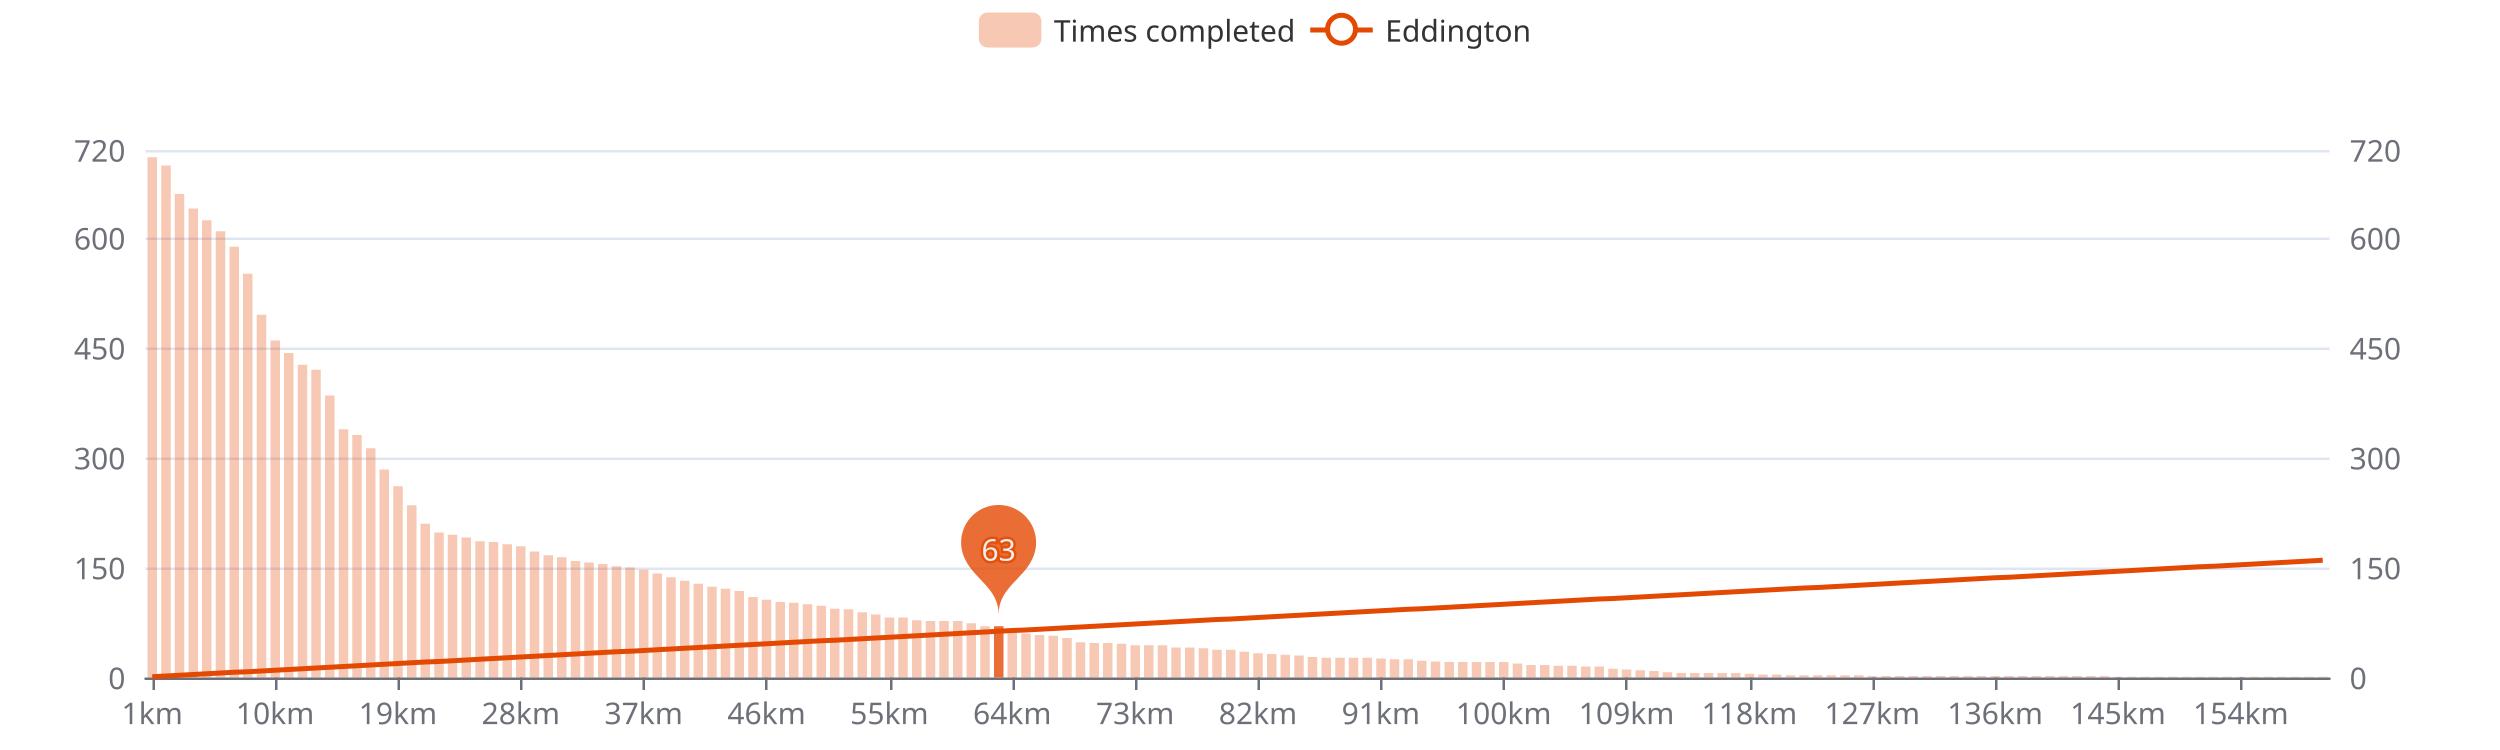
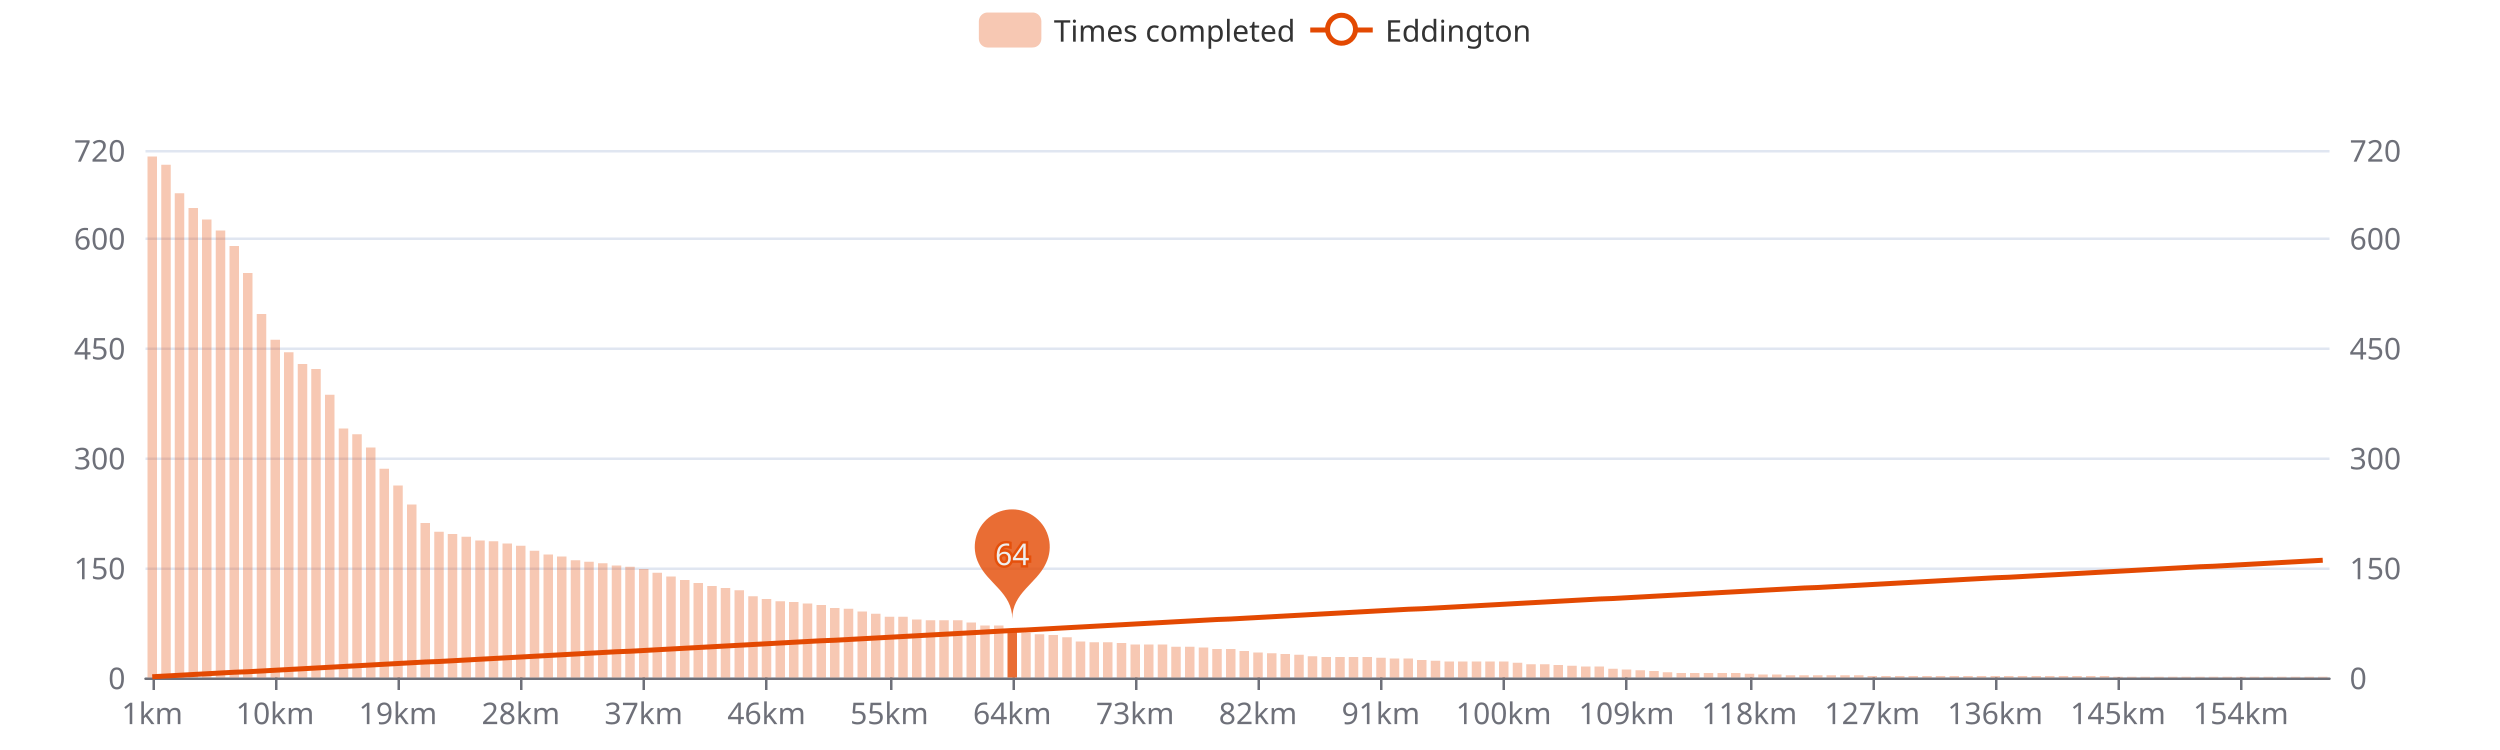
<svg xmlns="http://www.w3.org/2000/svg" width="1000" height="300" version="1.1" baseProfile="full" viewBox="0 0 1000 300">
  <rect width="1000" height="300" x="0" y="0" id="0" fill="#ffffff" />
  <path d="M58.2 271.5L931.8 271.5" fill="none" stroke="#E0E6F1" />
  <path d="M58.2 227.5L931.8 227.5" fill="none" stroke="#E0E6F1" />
  <path d="M58.2 183.5L931.8 183.5" fill="none" stroke="#E0E6F1" />
  <path d="M58.2 139.5L931.8 139.5" fill="none" stroke="#E0E6F1" />
  <path d="M58.2 95.5L931.8 95.5" fill="none" stroke="#E0E6F1" />
  <path d="M58.2 60.5L931.8 60.5" fill="none" stroke="#E0E6F1" />
  <path d="M58.2 271.5L931.8 271.5" fill="none" stroke="#6E7079" stroke-linecap="round" />
  <path d="M61.5 271L61.5 276" fill="none" stroke="#6E7079" />
  <path d="M110.5 271L110.5 276" fill="none" stroke="#6E7079" />
  <path d="M159.5 271L159.5 276" fill="none" stroke="#6E7079" />
  <path d="M208.5 271L208.5 276" fill="none" stroke="#6E7079" />
  <path d="M257.5 271L257.5 276" fill="none" stroke="#6E7079" />
  <path d="M306.5 271L306.5 276" fill="none" stroke="#6E7079" />
  <path d="M356.5 271L356.5 276" fill="none" stroke="#6E7079" />
  <path d="M405.5 271L405.5 276" fill="none" stroke="#6E7079" />
  <path d="M454.5 271L454.5 276" fill="none" stroke="#6E7079" />
  <path d="M503.5 271L503.5 276" fill="none" stroke="#6E7079" />
  <path d="M552.5 271L552.5 276" fill="none" stroke="#6E7079" />
  <path d="M601.5 271L601.5 276" fill="none" stroke="#6E7079" />
  <path d="M650.5 271L650.5 276" fill="none" stroke="#6E7079" />
  <path d="M700.5 271L700.5 276" fill="none" stroke="#6E7079" />
  <path d="M749.5 271L749.5 276" fill="none" stroke="#6E7079" />
  <path d="M798.5 271L798.5 276" fill="none" stroke="#6E7079" />
  <path d="M847.5 271L847.5 276" fill="none" stroke="#6E7079" />
  <path d="M896.5 271L896.5 276" fill="none" stroke="#6E7079" />
  <text dominant-baseline="central" text-anchor="end" style="font-size:12px;font-family:sans-serif;" transform="translate(50.16 271)" fill="#6E7079">0</text>
  <text dominant-baseline="central" text-anchor="end" style="font-size:12px;font-family:sans-serif;" transform="translate(50.16 227.0417)" fill="#6E7079">150</text>
  <text dominant-baseline="central" text-anchor="end" style="font-size:12px;font-family:sans-serif;" transform="translate(50.16 183.0833)" fill="#6E7079">300</text>
  <text dominant-baseline="central" text-anchor="end" style="font-size:12px;font-family:sans-serif;" transform="translate(50.16 139.125)" fill="#6E7079">450</text>
  <text dominant-baseline="central" text-anchor="end" style="font-size:12px;font-family:sans-serif;" transform="translate(50.16 95.1667)" fill="#6E7079">600</text>
  <text dominant-baseline="central" text-anchor="end" style="font-size:12px;font-family:sans-serif;" transform="translate(50.16 60)" fill="#6E7079">720</text>
  <text dominant-baseline="central" text-anchor="start" style="font-size:12px;font-family:sans-serif;" transform="translate(939.84 271)" fill="#6E7079">0</text>
  <text dominant-baseline="central" text-anchor="start" style="font-size:12px;font-family:sans-serif;" transform="translate(939.84 227.0417)" fill="#6E7079">150</text>
  <text dominant-baseline="central" text-anchor="start" style="font-size:12px;font-family:sans-serif;" transform="translate(939.84 183.0833)" fill="#6E7079">300</text>
  <text dominant-baseline="central" text-anchor="start" style="font-size:12px;font-family:sans-serif;" transform="translate(939.84 139.125)" fill="#6E7079">450</text>
  <text dominant-baseline="central" text-anchor="start" style="font-size:12px;font-family:sans-serif;" transform="translate(939.84 95.1667)" fill="#6E7079">600</text>
  <text dominant-baseline="central" text-anchor="start" style="font-size:12px;font-family:sans-serif;" transform="translate(939.84 60)" fill="#6E7079">720</text>
  <text dominant-baseline="central" text-anchor="middle" style="font-size:12px;font-family:sans-serif;" y="6" transform="translate(60.8903 279)" fill="#6E7079">1km</text>
  <text dominant-baseline="central" text-anchor="middle" style="font-size:12px;font-family:sans-serif;" y="6" transform="translate(110.0348 279)" fill="#6E7079">10km</text>
  <text dominant-baseline="central" text-anchor="middle" style="font-size:12px;font-family:sans-serif;" y="6" transform="translate(159.1793 279)" fill="#6E7079">19km</text>
  <text dominant-baseline="central" text-anchor="middle" style="font-size:12px;font-family:sans-serif;" y="6" transform="translate(208.3238 279)" fill="#6E7079">28km</text>
  <text dominant-baseline="central" text-anchor="middle" style="font-size:12px;font-family:sans-serif;" y="6" transform="translate(257.4683 279)" fill="#6E7079">37km</text>
  <text dominant-baseline="central" text-anchor="middle" style="font-size:12px;font-family:sans-serif;" y="6" transform="translate(306.6128 279)" fill="#6E7079">46km</text>
  <text dominant-baseline="central" text-anchor="middle" style="font-size:12px;font-family:sans-serif;" y="6" transform="translate(355.7573 279)" fill="#6E7079">55km</text>
  <text dominant-baseline="central" text-anchor="middle" style="font-size:12px;font-family:sans-serif;" y="6" transform="translate(404.9018 279)" fill="#6E7079">64km</text>
  <text dominant-baseline="central" text-anchor="middle" style="font-size:12px;font-family:sans-serif;" y="6" transform="translate(454.0463 279)" fill="#6E7079">73km</text>
  <text dominant-baseline="central" text-anchor="middle" style="font-size:12px;font-family:sans-serif;" y="6" transform="translate(503.1908 279)" fill="#6E7079">82km</text>
  <text dominant-baseline="central" text-anchor="middle" style="font-size:12px;font-family:sans-serif;" y="6" transform="translate(552.3353 279)" fill="#6E7079">91km</text>
  <text dominant-baseline="central" text-anchor="middle" style="font-size:12px;font-family:sans-serif;" y="6" transform="translate(601.4798 279)" fill="#6E7079">100km</text>
  <text dominant-baseline="central" text-anchor="middle" style="font-size:12px;font-family:sans-serif;" y="6" transform="translate(650.6243 279)" fill="#6E7079">109km</text>
  <text dominant-baseline="central" text-anchor="middle" style="font-size:12px;font-family:sans-serif;" y="6" transform="translate(699.7688 279)" fill="#6E7079">118km</text>
  <text dominant-baseline="central" text-anchor="middle" style="font-size:12px;font-family:sans-serif;" y="6" transform="translate(748.9133 279)" fill="#6E7079">127km</text>
  <text dominant-baseline="central" text-anchor="middle" style="font-size:12px;font-family:sans-serif;" y="6" transform="translate(798.0578 279)" fill="#6E7079">136km</text>
  <text dominant-baseline="central" text-anchor="middle" style="font-size:12px;font-family:sans-serif;" y="6" transform="translate(847.2023 279)" fill="#6E7079">145km</text>
  <text dominant-baseline="central" text-anchor="middle" style="font-size:12px;font-family:sans-serif;" y="6" transform="translate(896.3468 279)" fill="#6E7079">154km</text>
-   <path d="M59 271l3.8 0l0 -208.1l-3.8 0Z" fill="rgb(227,73,2)" fill-opacity="0.3" />
-   <path d="M64.5 271l3.8 0l0 -204.8l-3.8 0Z" fill="rgb(227,73,2)" fill-opacity="0.3" />
-   <path d="M69.9 271l3.8 0l0 -193.4l-3.8 0Z" fill="rgb(227,73,2)" fill-opacity="0.3" />
-   <path d="M75.4 271l3.8 0l0 -187.6l-3.8 0Z" fill="rgb(227,73,2)" fill-opacity="0.3" />
-   <path d="M80.8 271l3.8 0l0 -182.9l-3.8 0Z" fill="rgb(227,73,2)" fill-opacity="0.3" />
-   <path d="M86.3 271l3.8 0l0 -178.5l-3.8 0Z" fill="rgb(227,73,2)" fill-opacity="0.3" />
-   <path d="M91.8 271l3.8 0l0 -172.3l-3.8 0Z" fill="rgb(227,73,2)" fill-opacity="0.3" />
-   <path d="M97.2 271l3.8 0l0 -161.5l-3.8 0Z" fill="rgb(227,73,2)" fill-opacity="0.3" />
-   <path d="M102.7 271l3.8 0l0 -145.1l-3.8 0Z" fill="rgb(227,73,2)" fill-opacity="0.3" />
-   <path d="M108.2 271l3.8 0l0 -134.8l-3.8 0Z" fill="rgb(227,73,2)" fill-opacity="0.3" />
-   <path d="M113.6 271l3.8 0l0 -129.8l-3.8 0Z" fill="rgb(227,73,2)" fill-opacity="0.3" />
-   <path d="M119.1 271l3.8 0l0 -125.1l-3.8 0Z" fill="rgb(227,73,2)" fill-opacity="0.3" />
-   <path d="M124.5 271l3.8 0l0 -123.1l-3.8 0Z" fill="rgb(227,73,2)" fill-opacity="0.3" />
-   <path d="M130 271l3.8 0l0 -112.8l-3.8 0Z" fill="rgb(227,73,2)" fill-opacity="0.3" />
-   <path d="M135.5 271l3.8 0l0 -99.3l-3.8 0Z" fill="rgb(227,73,2)" fill-opacity="0.3" />
-   <path d="M140.9 271l3.8 0l0 -97l-3.8 0Z" fill="rgb(227,73,2)" fill-opacity="0.3" />
-   <path d="M146.4 271l3.8 0l0 -91.7l-3.8 0Z" fill="rgb(227,73,2)" fill-opacity="0.3" />
-   <path d="M151.8 271l3.8 0l0 -83.2l-3.8 0Z" fill="rgb(227,73,2)" fill-opacity="0.3" />
-   <path d="M157.3 271l3.8 0l0 -76.5l-3.8 0Z" fill="rgb(227,73,2)" fill-opacity="0.3" />
-   <path d="M162.8 271l3.8 0l0 -68.9l-3.8 0Z" fill="rgb(227,73,2)" fill-opacity="0.3" />
-   <path d="M168.2 271l3.8 0l0 -61.5l-3.8 0Z" fill="rgb(227,73,2)" fill-opacity="0.3" />
-   <path d="M173.7 271l3.8 0l0 -58l-3.8 0Z" fill="rgb(227,73,2)" fill-opacity="0.3" />
-   <path d="M179.1 271l3.8 0l0 -57.1l-3.8 0Z" fill="rgb(227,73,2)" fill-opacity="0.3" />
-   <path d="M184.6 271l3.8 0l0 -56l-3.8 0Z" fill="rgb(227,73,2)" fill-opacity="0.3" />
-   <path d="M190.1 271l3.8 0l0 -54.5l-3.8 0Z" fill="rgb(227,73,2)" fill-opacity="0.3" />
-   <path d="M195.5 271l3.8 0l0 -54.2l-3.8 0Z" fill="rgb(227,73,2)" fill-opacity="0.3" />
-   <path d="M201 271l3.8 0l0 -53.3l-3.8 0Z" fill="rgb(227,73,2)" fill-opacity="0.3" />
-   <path d="M206.4 271l3.8 0l0 -52.5l-3.8 0Z" fill="rgb(227,73,2)" fill-opacity="0.3" />
-   <path d="M211.9 271l3.8 0l0 -50.4l-3.8 0Z" fill="rgb(227,73,2)" fill-opacity="0.3" />
-   <path d="M217.4 271l3.8 0l0 -48.9l-3.8 0Z" fill="rgb(227,73,2)" fill-opacity="0.3" />
-   <path d="M222.8 271l3.8 0l0 -48.1l-3.8 0Z" fill="rgb(227,73,2)" fill-opacity="0.3" />
-   <path d="M228.3 271l3.8 0l0 -46.6l-3.8 0Z" fill="rgb(227,73,2)" fill-opacity="0.3" />
-   <path d="M233.7 271l3.8 0l0 -46l-3.8 0Z" fill="rgb(227,73,2)" fill-opacity="0.3" />
-   <path d="M239.2 271l3.8 0l0 -45.4l-3.8 0Z" fill="rgb(227,73,2)" fill-opacity="0.3" />
-   <path d="M244.7 271l3.8 0l0 -44.5l-3.8 0Z" fill="rgb(227,73,2)" fill-opacity="0.3" />
-   <path d="M250.1 271l3.8 0l0 -44l-3.8 0Z" fill="rgb(227,73,2)" fill-opacity="0.3" />
-   <path d="M255.6 271l3.8 0l0 -43.1l-3.8 0Z" fill="rgb(227,73,2)" fill-opacity="0.3" />
-   <path d="M261 271l3.8 0l0 -41.6l-3.8 0Z" fill="rgb(227,73,2)" fill-opacity="0.3" />
-   <path d="M266.5 271l3.8 0l0 -40.1l-3.8 0Z" fill="rgb(227,73,2)" fill-opacity="0.3" />
-   <path d="M272 271l3.8 0l0 -38.7l-3.8 0Z" fill="rgb(227,73,2)" fill-opacity="0.3" />
-   <path d="M277.4 271l3.8 0l0 -37.5l-3.8 0Z" fill="rgb(227,73,2)" fill-opacity="0.3" />
-   <path d="M282.9 271l3.8 0l0 -36.3l-3.8 0Z" fill="rgb(227,73,2)" fill-opacity="0.3" />
-   <path d="M288.3 271l3.8 0l0 -35.5l-3.8 0Z" fill="rgb(227,73,2)" fill-opacity="0.3" />
-   <path d="M293.8 271l3.8 0l0 -34.6l-3.8 0Z" fill="rgb(227,73,2)" fill-opacity="0.3" />
-   <path d="M299.3 271l3.8 0l0 -32.2l-3.8 0Z" fill="rgb(227,73,2)" fill-opacity="0.3" />
-   <path d="M304.7 271l3.8 0l0 -31.1l-3.8 0Z" fill="rgb(227,73,2)" fill-opacity="0.3" />
-   <path d="M310.2 271l3.8 0l0 -30.2l-3.8 0Z" fill="rgb(227,73,2)" fill-opacity="0.3" />
-   <path d="M315.6 271l3.8 0l0 -29.9l-3.8 0Z" fill="rgb(227,73,2)" fill-opacity="0.3" />
-   <path d="M321.1 271l3.8 0l0 -29.3l-3.8 0Z" fill="rgb(227,73,2)" fill-opacity="0.3" />
-   <path d="M326.6 271l3.8 0l0 -28.7l-3.8 0Z" fill="rgb(227,73,2)" fill-opacity="0.3" />
-   <path d="M332 271l3.8 0l0 -27.5l-3.8 0Z" fill="rgb(227,73,2)" fill-opacity="0.3" />
-   <path d="M337.5 271l3.8 0l0 -27.3l-3.8 0Z" fill="rgb(227,73,2)" fill-opacity="0.3" />
-   <path d="M343 271l3.8 0l0 -26.1l-3.8 0Z" fill="rgb(227,73,2)" fill-opacity="0.3" />
-   <path d="M348.4 271l3.8 0l0 -25.2l-3.8 0Z" fill="rgb(227,73,2)" fill-opacity="0.3" />
-   <path d="M353.9 271l3.8 0l0 -24l-3.8 0Z" fill="rgb(227,73,2)" fill-opacity="0.3" />
-   <path d="M359.3 271l3.8 0l0 -24l-3.8 0Z" fill="rgb(227,73,2)" fill-opacity="0.3" />
-   <path d="M364.8 271l3.8 0l0 -22.9l-3.8 0Z" fill="rgb(227,73,2)" fill-opacity="0.3" />
-   <path d="M370.3 271l3.8 0l0 -22.6l-3.8 0Z" fill="rgb(227,73,2)" fill-opacity="0.3" />
-   <path d="M375.7 271l3.8 0l0 -22.6l-3.8 0Z" fill="rgb(227,73,2)" fill-opacity="0.3" />
-   <path d="M381.2 271l3.8 0l0 -22.6l-3.8 0Z" fill="rgb(227,73,2)" fill-opacity="0.3" />
-   <path d="M386.6 271l3.8 0l0 -21.7l-3.8 0Z" fill="rgb(227,73,2)" fill-opacity="0.3" />
-   <path d="M392.1 271l3.8 0l0 -20.5l-3.8 0Z" fill="rgb(227,73,2)" fill-opacity="0.3" />
-   <path d="M397.6 271l3.8 0l0 -20.5l-3.8 0Z" fill="rgb(227,73,2)" fill-opacity="0.8" />
-   <path d="M403 271l3.8 0l0 -18.5l-3.8 0Z" fill="rgb(227,73,2)" fill-opacity="0.3" />
-   <path d="M408.5 271l3.8 0l0 -17.6l-3.8 0Z" fill="rgb(227,73,2)" fill-opacity="0.3" />
-   <path d="M413.9 271l3.8 0l0 -17l-3.8 0Z" fill="rgb(227,73,2)" fill-opacity="0.3" />
-   <path d="M419.4 271l3.8 0l0 -16.7l-3.8 0Z" fill="rgb(227,73,2)" fill-opacity="0.3" />
-   <path d="M424.9 271l3.8 0l0 -15.8l-3.8 0Z" fill="rgb(227,73,2)" fill-opacity="0.3" />
-   <path d="M430.3 271l3.8 0l0 -14.1l-3.8 0Z" fill="rgb(227,73,2)" fill-opacity="0.3" />
-   <path d="M435.8 271l3.8 0l0 -13.8l-3.8 0Z" fill="rgb(227,73,2)" fill-opacity="0.3" />
-   <path d="M441.2 271l3.8 0l0 -13.8l-3.8 0Z" fill="rgb(227,73,2)" fill-opacity="0.3" />
-   <path d="M446.7 271l3.8 0l0 -13.5l-3.8 0Z" fill="rgb(227,73,2)" fill-opacity="0.3" />
-   <path d="M452.2 271l3.8 0l0 -12.9l-3.8 0Z" fill="rgb(227,73,2)" fill-opacity="0.3" />
-   <path d="M457.6 271l3.8 0l0 -12.9l-3.8 0Z" fill="rgb(227,73,2)" fill-opacity="0.3" />
-   <path d="M463.1 271l3.8 0l0 -12.9l-3.8 0Z" fill="rgb(227,73,2)" fill-opacity="0.3" />
-   <path d="M468.5 271l3.8 0l0 -12l-3.8 0Z" fill="rgb(227,73,2)" fill-opacity="0.3" />
-   <path d="M474 271l3.8 0l0 -12l-3.8 0Z" fill="rgb(227,73,2)" fill-opacity="0.3" />
-   <path d="M479.5 271l3.8 0l0 -11.7l-3.8 0Z" fill="rgb(227,73,2)" fill-opacity="0.3" />
-   <path d="M484.9 271l3.8 0l0 -11.1l-3.8 0Z" fill="rgb(227,73,2)" fill-opacity="0.3" />
-   <path d="M490.4 271l3.8 0l0 -11.1l-3.8 0Z" fill="rgb(227,73,2)" fill-opacity="0.3" />
-   <path d="M495.8 271l3.8 0l0 -10.3l-3.8 0Z" fill="rgb(227,73,2)" fill-opacity="0.3" />
-   <path d="M501.3 271l3.8 0l0 -9.7l-3.8 0Z" fill="rgb(227,73,2)" fill-opacity="0.3" />
-   <path d="M506.8 271l3.8 0l0 -9.4l-3.8 0Z" fill="rgb(227,73,2)" fill-opacity="0.3" />
-   <path d="M512.2 271l3.8 0l0 -9.1l-3.8 0Z" fill="rgb(227,73,2)" fill-opacity="0.3" />
-   <path d="M517.7 271l3.8 0l0 -8.8l-3.8 0Z" fill="rgb(227,73,2)" fill-opacity="0.3" />
-   <path d="M523.1 271l3.8 0l0 -8.2l-3.8 0Z" fill="rgb(227,73,2)" fill-opacity="0.3" />
-   <path d="M528.6 271l3.8 0l0 -7.9l-3.8 0Z" fill="rgb(227,73,2)" fill-opacity="0.3" />
-   <path d="M534.1 271l3.8 0l0 -7.9l-3.8 0Z" fill="rgb(227,73,2)" fill-opacity="0.3" />
-   <path d="M539.5 271l3.8 0l0 -7.9l-3.8 0Z" fill="rgb(227,73,2)" fill-opacity="0.3" />
-   <path d="M545 271l3.8 0l0 -7.9l-3.8 0Z" fill="rgb(227,73,2)" fill-opacity="0.3" />
-   <path d="M550.5 271l3.8 0l0 -7.6l-3.8 0Z" fill="rgb(227,73,2)" fill-opacity="0.3" />
-   <path d="M555.9 271l3.8 0l0 -7.3l-3.8 0Z" fill="rgb(227,73,2)" fill-opacity="0.3" />
-   <path d="M561.4 271l3.8 0l0 -7.3l-3.8 0Z" fill="rgb(227,73,2)" fill-opacity="0.3" />
-   <path d="M566.8 271l3.8 0l0 -6.7l-3.8 0Z" fill="rgb(227,73,2)" fill-opacity="0.3" />
-   <path d="M572.3 271l3.8 0l0 -6.4l-3.8 0Z" fill="rgb(227,73,2)" fill-opacity="0.3" />
-   <path d="M577.8 271l3.8 0l0 -6.2l-3.8 0Z" fill="rgb(227,73,2)" fill-opacity="0.3" />
-   <path d="M583.2 271l3.8 0l0 -6.2l-3.8 0Z" fill="rgb(227,73,2)" fill-opacity="0.3" />
-   <path d="M588.7 271l3.8 0l0 -6.2l-3.8 0Z" fill="rgb(227,73,2)" fill-opacity="0.3" />
-   <path d="M594.1 271l3.8 0l0 -6.2l-3.8 0Z" fill="rgb(227,73,2)" fill-opacity="0.3" />
-   <path d="M599.6 271l3.8 0l0 -6.2l-3.8 0Z" fill="rgb(227,73,2)" fill-opacity="0.3" />
-   <path d="M605.1 271l3.8 0l0 -5.6l-3.8 0Z" fill="rgb(227,73,2)" fill-opacity="0.3" />
-   <path d="M610.5 271l3.8 0l0 -5l-3.8 0Z" fill="rgb(227,73,2)" fill-opacity="0.3" />
-   <path d="M616 271l3.8 0l0 -5l-3.8 0Z" fill="rgb(227,73,2)" fill-opacity="0.3" />
-   <path d="M621.4 271l3.8 0l0 -4.7l-3.8 0Z" fill="rgb(227,73,2)" fill-opacity="0.3" />
+   <path d="M59 271l3.8 0l0 -208.4l-3.8 0Z" fill="rgb(227,73,2)" fill-opacity="0.3" />
+   <path d="M64.5 271l3.8 0l0 -205.1l-3.8 0Z" fill="rgb(227,73,2)" fill-opacity="0.3" />
+   <path d="M69.9 271l3.8 0l0 -193.7l-3.8 0Z" fill="rgb(227,73,2)" fill-opacity="0.3" />
+   <path d="M75.4 271l3.8 0l0 -187.8l-3.8 0Z" fill="rgb(227,73,2)" fill-opacity="0.3" />
+   <path d="M80.8 271l3.8 0l0 -183.2l-3.8 0Z" fill="rgb(227,73,2)" fill-opacity="0.3" />
+   <path d="M86.3 271l3.8 0l0 -178.8l-3.8 0Z" fill="rgb(227,73,2)" fill-opacity="0.3" />
+   <path d="M91.8 271l3.8 0l0 -172.6l-3.8 0Z" fill="rgb(227,73,2)" fill-opacity="0.3" />
+   <path d="M97.2 271l3.8 0l0 -161.8l-3.8 0Z" fill="rgb(227,73,2)" fill-opacity="0.3" />
+   <path d="M102.7 271l3.8 0l0 -145.4l-3.8 0Z" fill="rgb(227,73,2)" fill-opacity="0.3" />
+   <path d="M108.2 271l3.8 0l0 -135.1l-3.8 0Z" fill="rgb(227,73,2)" fill-opacity="0.3" />
+   <path d="M113.6 271l3.8 0l0 -130.1l-3.8 0Z" fill="rgb(227,73,2)" fill-opacity="0.3" />
+   <path d="M119.1 271l3.8 0l0 -125.4l-3.8 0Z" fill="rgb(227,73,2)" fill-opacity="0.3" />
+   <path d="M124.5 271l3.8 0l0 -123.4l-3.8 0Z" fill="rgb(227,73,2)" fill-opacity="0.3" />
+   <path d="M130 271l3.8 0l0 -113.1l-3.8 0Z" fill="rgb(227,73,2)" fill-opacity="0.3" />
+   <path d="M135.5 271l3.8 0l0 -99.6l-3.8 0Z" fill="rgb(227,73,2)" fill-opacity="0.3" />
+   <path d="M140.9 271l3.8 0l0 -97.3l-3.8 0Z" fill="rgb(227,73,2)" fill-opacity="0.3" />
+   <path d="M146.4 271l3.8 0l0 -92l-3.8 0Z" fill="rgb(227,73,2)" fill-opacity="0.3" />
+   <path d="M151.8 271l3.8 0l0 -83.5l-3.8 0Z" fill="rgb(227,73,2)" fill-opacity="0.3" />
+   <path d="M157.3 271l3.8 0l0 -76.8l-3.8 0Z" fill="rgb(227,73,2)" fill-opacity="0.3" />
+   <path d="M162.8 271l3.8 0l0 -69.2l-3.8 0Z" fill="rgb(227,73,2)" fill-opacity="0.3" />
+   <path d="M168.2 271l3.8 0l0 -61.8l-3.8 0Z" fill="rgb(227,73,2)" fill-opacity="0.3" />
+   <path d="M173.7 271l3.8 0l0 -58.3l-3.8 0Z" fill="rgb(227,73,2)" fill-opacity="0.3" />
+   <path d="M179.1 271l3.8 0l0 -57.4l-3.8 0Z" fill="rgb(227,73,2)" fill-opacity="0.3" />
+   <path d="M184.6 271l3.8 0l0 -56.3l-3.8 0Z" fill="rgb(227,73,2)" fill-opacity="0.3" />
+   <path d="M190.1 271l3.8 0l0 -54.8l-3.8 0Z" fill="rgb(227,73,2)" fill-opacity="0.3" />
+   <path d="M195.5 271l3.8 0l0 -54.5l-3.8 0Z" fill="rgb(227,73,2)" fill-opacity="0.3" />
+   <path d="M201 271l3.8 0l0 -53.6l-3.8 0Z" fill="rgb(227,73,2)" fill-opacity="0.3" />
+   <path d="M206.4 271l3.8 0l0 -52.7l-3.8 0Z" fill="rgb(227,73,2)" fill-opacity="0.3" />
+   <path d="M211.9 271l3.8 0l0 -50.7l-3.8 0Z" fill="rgb(227,73,2)" fill-opacity="0.3" />
+   <path d="M217.4 271l3.8 0l0 -49.2l-3.8 0Z" fill="rgb(227,73,2)" fill-opacity="0.3" />
+   <path d="M222.8 271l3.8 0l0 -48.4l-3.8 0Z" fill="rgb(227,73,2)" fill-opacity="0.3" />
+   <path d="M228.3 271l3.8 0l0 -46.9l-3.8 0Z" fill="rgb(227,73,2)" fill-opacity="0.3" />
+   <path d="M233.7 271l3.8 0l0 -46.3l-3.8 0Z" fill="rgb(227,73,2)" fill-opacity="0.3" />
+   <path d="M239.2 271l3.8 0l0 -45.7l-3.8 0Z" fill="rgb(227,73,2)" fill-opacity="0.3" />
+   <path d="M244.7 271l3.8 0l0 -44.8l-3.8 0Z" fill="rgb(227,73,2)" fill-opacity="0.3" />
+   <path d="M250.1 271l3.8 0l0 -44.3l-3.8 0Z" fill="rgb(227,73,2)" fill-opacity="0.3" />
+   <path d="M255.6 271l3.8 0l0 -43.4l-3.8 0Z" fill="rgb(227,73,2)" fill-opacity="0.3" />
+   <path d="M261 271l3.8 0l0 -41.9l-3.8 0Z" fill="rgb(227,73,2)" fill-opacity="0.3" />
+   <path d="M266.5 271l3.8 0l0 -40.4l-3.8 0Z" fill="rgb(227,73,2)" fill-opacity="0.3" />
+   <path d="M272 271l3.8 0l0 -39l-3.8 0Z" fill="rgb(227,73,2)" fill-opacity="0.3" />
+   <path d="M277.4 271l3.8 0l0 -37.8l-3.8 0Z" fill="rgb(227,73,2)" fill-opacity="0.3" />
+   <path d="M282.9 271l3.8 0l0 -36.6l-3.8 0Z" fill="rgb(227,73,2)" fill-opacity="0.3" />
+   <path d="M288.3 271l3.8 0l0 -35.8l-3.8 0Z" fill="rgb(227,73,2)" fill-opacity="0.3" />
+   <path d="M293.8 271l3.8 0l0 -34.9l-3.8 0Z" fill="rgb(227,73,2)" fill-opacity="0.3" />
+   <path d="M299.3 271l3.8 0l0 -32.5l-3.8 0Z" fill="rgb(227,73,2)" fill-opacity="0.3" />
+   <path d="M304.7 271l3.8 0l0 -31.4l-3.8 0Z" fill="rgb(227,73,2)" fill-opacity="0.3" />
+   <path d="M310.2 271l3.8 0l0 -30.5l-3.8 0Z" fill="rgb(227,73,2)" fill-opacity="0.3" />
+   <path d="M315.6 271l3.8 0l0 -30.2l-3.8 0Z" fill="rgb(227,73,2)" fill-opacity="0.3" />
+   <path d="M321.1 271l3.8 0l0 -29.6l-3.8 0Z" fill="rgb(227,73,2)" fill-opacity="0.3" />
+   <path d="M326.6 271l3.8 0l0 -29l-3.8 0Z" fill="rgb(227,73,2)" fill-opacity="0.3" />
+   <path d="M332 271l3.8 0l0 -27.8l-3.8 0Z" fill="rgb(227,73,2)" fill-opacity="0.3" />
+   <path d="M337.5 271l3.8 0l0 -27.5l-3.8 0Z" fill="rgb(227,73,2)" fill-opacity="0.3" />
+   <path d="M343 271l3.8 0l0 -26.4l-3.8 0Z" fill="rgb(227,73,2)" fill-opacity="0.3" />
+   <path d="M348.4 271l3.8 0l0 -25.5l-3.8 0Z" fill="rgb(227,73,2)" fill-opacity="0.3" />
+   <path d="M353.9 271l3.8 0l0 -24.3l-3.8 0Z" fill="rgb(227,73,2)" fill-opacity="0.3" />
+   <path d="M359.3 271l3.8 0l0 -24.3l-3.8 0Z" fill="rgb(227,73,2)" fill-opacity="0.3" />
+   <path d="M364.8 271l3.8 0l0 -23.2l-3.8 0Z" fill="rgb(227,73,2)" fill-opacity="0.3" />
+   <path d="M370.3 271l3.8 0l0 -22.9l-3.8 0Z" fill="rgb(227,73,2)" fill-opacity="0.3" />
+   <path d="M375.7 271l3.8 0l0 -22.9l-3.8 0Z" fill="rgb(227,73,2)" fill-opacity="0.3" />
+   <path d="M381.2 271l3.8 0l0 -22.9l-3.8 0Z" fill="rgb(227,73,2)" fill-opacity="0.3" />
+   <path d="M386.6 271l3.8 0l0 -22l-3.8 0Z" fill="rgb(227,73,2)" fill-opacity="0.3" />
+   <path d="M392.1 271l3.8 0l0 -20.8l-3.8 0Z" fill="rgb(227,73,2)" fill-opacity="0.3" />
+   <path d="M397.6 271l3.8 0l0 -20.8l-3.8 0Z" fill="rgb(227,73,2)" fill-opacity="0.3" />
+   <path d="M403 271l3.8 0l0 -18.8l-3.8 0Z" fill="rgb(227,73,2)" fill-opacity="0.8" />
+   <path d="M408.5 271l3.8 0l0 -17.9l-3.8 0Z" fill="rgb(227,73,2)" fill-opacity="0.3" />
+   <path d="M413.9 271l3.8 0l0 -17.3l-3.8 0Z" fill="rgb(227,73,2)" fill-opacity="0.3" />
+   <path d="M419.4 271l3.8 0l0 -17l-3.8 0Z" fill="rgb(227,73,2)" fill-opacity="0.3" />
+   <path d="M424.9 271l3.8 0l0 -16.1l-3.8 0Z" fill="rgb(227,73,2)" fill-opacity="0.3" />
+   <path d="M430.3 271l3.8 0l0 -14.4l-3.8 0Z" fill="rgb(227,73,2)" fill-opacity="0.3" />
+   <path d="M435.8 271l3.8 0l0 -14.1l-3.8 0Z" fill="rgb(227,73,2)" fill-opacity="0.3" />
+   <path d="M441.2 271l3.8 0l0 -14.1l-3.8 0Z" fill="rgb(227,73,2)" fill-opacity="0.3" />
+   <path d="M446.7 271l3.8 0l0 -13.8l-3.8 0Z" fill="rgb(227,73,2)" fill-opacity="0.3" />
+   <path d="M452.2 271l3.8 0l0 -13.2l-3.8 0Z" fill="rgb(227,73,2)" fill-opacity="0.3" />
+   <path d="M457.6 271l3.8 0l0 -13.2l-3.8 0Z" fill="rgb(227,73,2)" fill-opacity="0.3" />
+   <path d="M463.1 271l3.8 0l0 -13.2l-3.8 0Z" fill="rgb(227,73,2)" fill-opacity="0.3" />
+   <path d="M468.5 271l3.8 0l0 -12.3l-3.8 0Z" fill="rgb(227,73,2)" fill-opacity="0.3" />
+   <path d="M474 271l3.8 0l0 -12.3l-3.8 0Z" fill="rgb(227,73,2)" fill-opacity="0.3" />
+   <path d="M479.5 271l3.8 0l0 -12l-3.8 0Z" fill="rgb(227,73,2)" fill-opacity="0.3" />
+   <path d="M484.9 271l3.8 0l0 -11.4l-3.8 0Z" fill="rgb(227,73,2)" fill-opacity="0.3" />
+   <path d="M490.4 271l3.8 0l0 -11.4l-3.8 0Z" fill="rgb(227,73,2)" fill-opacity="0.3" />
+   <path d="M495.8 271l3.8 0l0 -10.6l-3.8 0Z" fill="rgb(227,73,2)" fill-opacity="0.3" />
+   <path d="M501.3 271l3.8 0l0 -10l-3.8 0Z" fill="rgb(227,73,2)" fill-opacity="0.3" />
+   <path d="M506.8 271l3.8 0l0 -9.7l-3.8 0Z" fill="rgb(227,73,2)" fill-opacity="0.3" />
+   <path d="M512.2 271l3.8 0l0 -9.4l-3.8 0Z" fill="rgb(227,73,2)" fill-opacity="0.3" />
+   <path d="M517.7 271l3.8 0l0 -9.1l-3.8 0Z" fill="rgb(227,73,2)" fill-opacity="0.3" />
+   <path d="M523.1 271l3.8 0l0 -8.5l-3.8 0Z" fill="rgb(227,73,2)" fill-opacity="0.3" />
+   <path d="M528.6 271l3.8 0l0 -8.2l-3.8 0Z" fill="rgb(227,73,2)" fill-opacity="0.3" />
+   <path d="M534.1 271l3.8 0l0 -8.2l-3.8 0Z" fill="rgb(227,73,2)" fill-opacity="0.3" />
+   <path d="M539.5 271l3.8 0l0 -8.2l-3.8 0Z" fill="rgb(227,73,2)" fill-opacity="0.3" />
+   <path d="M545 271l3.8 0l0 -8.2l-3.8 0Z" fill="rgb(227,73,2)" fill-opacity="0.3" />
+   <path d="M550.5 271l3.8 0l0 -7.9l-3.8 0Z" fill="rgb(227,73,2)" fill-opacity="0.3" />
+   <path d="M555.9 271l3.8 0l0 -7.6l-3.8 0Z" fill="rgb(227,73,2)" fill-opacity="0.3" />
+   <path d="M561.4 271l3.8 0l0 -7.6l-3.8 0Z" fill="rgb(227,73,2)" fill-opacity="0.3" />
+   <path d="M566.8 271l3.8 0l0 -7l-3.8 0Z" fill="rgb(227,73,2)" fill-opacity="0.3" />
+   <path d="M572.3 271l3.8 0l0 -6.7l-3.8 0Z" fill="rgb(227,73,2)" fill-opacity="0.3" />
+   <path d="M577.8 271l3.8 0l0 -6.4l-3.8 0Z" fill="rgb(227,73,2)" fill-opacity="0.3" />
+   <path d="M583.2 271l3.8 0l0 -6.4l-3.8 0Z" fill="rgb(227,73,2)" fill-opacity="0.3" />
+   <path d="M588.7 271l3.8 0l0 -6.4l-3.8 0Z" fill="rgb(227,73,2)" fill-opacity="0.3" />
+   <path d="M594.1 271l3.8 0l0 -6.4l-3.8 0Z" fill="rgb(227,73,2)" fill-opacity="0.3" />
+   <path d="M599.6 271l3.8 0l0 -6.4l-3.8 0Z" fill="rgb(227,73,2)" fill-opacity="0.3" />
+   <path d="M605.1 271l3.8 0l0 -5.9l-3.8 0Z" fill="rgb(227,73,2)" fill-opacity="0.3" />
+   <path d="M610.5 271l3.8 0l0 -5.3l-3.8 0Z" fill="rgb(227,73,2)" fill-opacity="0.3" />
+   <path d="M616 271l3.8 0l0 -5.3l-3.8 0Z" fill="rgb(227,73,2)" fill-opacity="0.3" />
+   <path d="M621.4 271l3.8 0l0 -5l-3.8 0Z" fill="rgb(227,73,2)" fill-opacity="0.3" />
  <path d="M626.9 271l3.8 0l0 -4.7l-3.8 0Z" fill="rgb(227,73,2)" fill-opacity="0.3" />
  <path d="M632.4 271l3.8 0l0 -4.4l-3.8 0Z" fill="rgb(227,73,2)" fill-opacity="0.3" />
  <path d="M637.8 271l3.8 0l0 -4.4l-3.8 0Z" fill="rgb(227,73,2)" fill-opacity="0.3" />
  <path d="M643.3 271l3.8 0l0 -3.5l-3.8 0Z" fill="rgb(227,73,2)" fill-opacity="0.3" />
  <path d="M648.7 271l3.8 0l0 -3.2l-3.8 0Z" fill="rgb(227,73,2)" fill-opacity="0.3" />
  <path d="M654.2 271l3.8 0l0 -2.9l-3.8 0Z" fill="rgb(227,73,2)" fill-opacity="0.3" />
  <path d="M659.7 271l3.8 0l0 -2.6l-3.8 0Z" fill="rgb(227,73,2)" fill-opacity="0.3" />
  <path d="M665.1 271l3.8 0l0 -2.1l-3.8 0Z" fill="rgb(227,73,2)" fill-opacity="0.3" />
  <path d="M670.6 271l3.8 0l0 -1.8l-3.8 0Z" fill="rgb(227,73,2)" fill-opacity="0.3" />
  <path d="M676 271l3.8 0l0 -1.8l-3.8 0Z" fill="rgb(227,73,2)" fill-opacity="0.3" />
  <path d="M681.5 271l3.8 0l0 -1.8l-3.8 0Z" fill="rgb(227,73,2)" fill-opacity="0.3" />
  <path d="M687 271l3.8 0l0 -1.8l-3.8 0Z" fill="rgb(227,73,2)" fill-opacity="0.3" />
  <path d="M692.4 271l3.8 0l0 -1.8l-3.8 0Z" fill="rgb(227,73,2)" fill-opacity="0.3" />
  <path d="M697.9 271l3.8 0l0 -1.5l-3.8 0Z" fill="rgb(227,73,2)" fill-opacity="0.3" />
  <path d="M703.3 271l3.8 0l0 -1.2l-3.8 0Z" fill="rgb(227,73,2)" fill-opacity="0.3" />
  <path d="M708.8 271l3.8 0l0 -1.2l-3.8 0Z" fill="rgb(227,73,2)" fill-opacity="0.3" />
  <path d="M714.3 271l3.8 0l0 -0.9l-3.8 0Z" fill="rgb(227,73,2)" fill-opacity="0.3" />
  <path d="M719.7 271l3.8 0l0 -0.9l-3.8 0Z" fill="rgb(227,73,2)" fill-opacity="0.3" />
  <path d="M725.2 271l3.8 0l0 -0.9l-3.8 0Z" fill="rgb(227,73,2)" fill-opacity="0.3" />
  <path d="M730.6 271l3.8 0l0 -0.9l-3.8 0Z" fill="rgb(227,73,2)" fill-opacity="0.3" />
  <path d="M736.1 271l3.8 0l0 -0.9l-3.8 0Z" fill="rgb(227,73,2)" fill-opacity="0.3" />
  <path d="M741.6 271l3.8 0l0 -0.9l-3.8 0Z" fill="rgb(227,73,2)" fill-opacity="0.3" />
  <path d="M747 271l3.8 0l0 -0.6l-3.8 0Z" fill="rgb(227,73,2)" fill-opacity="0.3" />
  <path d="M752.5 271l3.8 0l0 -0.6l-3.8 0Z" fill="rgb(227,73,2)" fill-opacity="0.3" />
  <path d="M758 271l3.8 0l0 -0.6l-3.8 0Z" fill="rgb(227,73,2)" fill-opacity="0.3" />
  <path d="M763.4 271l3.8 0l0 -0.6l-3.8 0Z" fill="rgb(227,73,2)" fill-opacity="0.3" />
  <path d="M768.9 271l3.8 0l0 -0.6l-3.8 0Z" fill="rgb(227,73,2)" fill-opacity="0.3" />
  <path d="M774.3 271l3.8 0l0 -0.6l-3.8 0Z" fill="rgb(227,73,2)" fill-opacity="0.3" />
  <path d="M779.8 271l3.8 0l0 -0.6l-3.8 0Z" fill="rgb(227,73,2)" fill-opacity="0.3" />
  <path d="M785.3 271l3.8 0l0 -0.6l-3.8 0Z" fill="rgb(227,73,2)" fill-opacity="0.3" />
  <path d="M790.7 271l3.8 0l0 -0.6l-3.8 0Z" fill="rgb(227,73,2)" fill-opacity="0.3" />
  <path d="M796.2 271l3.8 0l0 -0.6l-3.8 0Z" fill="rgb(227,73,2)" fill-opacity="0.3" />
  <path d="M801.6 271l3.8 0l0 -0.6l-3.8 0Z" fill="rgb(227,73,2)" fill-opacity="0.3" />
  <path d="M807.1 271l3.8 0l0 -0.6l-3.8 0Z" fill="rgb(227,73,2)" fill-opacity="0.3" />
  <path d="M812.6 271l3.8 0l0 -0.6l-3.8 0Z" fill="rgb(227,73,2)" fill-opacity="0.3" />
  <path d="M818 271l3.8 0l0 -0.6l-3.8 0Z" fill="rgb(227,73,2)" fill-opacity="0.3" />
  <path d="M823.5 271l3.8 0l0 -0.6l-3.8 0Z" fill="rgb(227,73,2)" fill-opacity="0.3" />
  <path d="M828.9 271l3.8 0l0 -0.6l-3.8 0Z" fill="rgb(227,73,2)" fill-opacity="0.3" />
  <path d="M834.4 271l3.8 0l0 -0.6l-3.8 0Z" fill="rgb(227,73,2)" fill-opacity="0.3" />
  <path d="M839.9 271l3.8 0l0 -0.6l-3.8 0Z" fill="rgb(227,73,2)" fill-opacity="0.3" />
  <path d="M845.3 271l3.8 0l0 -0.3l-3.8 0Z" fill="rgb(227,73,2)" fill-opacity="0.3" />
  <path d="M850.8 271l3.8 0l0 -0.3l-3.8 0Z" fill="rgb(227,73,2)" fill-opacity="0.3" />
  <path d="M856.2 271l3.8 0l0 -0.3l-3.8 0Z" fill="rgb(227,73,2)" fill-opacity="0.3" />
  <path d="M861.7 271l3.8 0l0 -0.3l-3.8 0Z" fill="rgb(227,73,2)" fill-opacity="0.3" />
  <path d="M867.2 271l3.8 0l0 -0.3l-3.8 0Z" fill="rgb(227,73,2)" fill-opacity="0.3" />
  <path d="M872.6 271l3.8 0l0 -0.3l-3.8 0Z" fill="rgb(227,73,2)" fill-opacity="0.3" />
  <path d="M878.1 271l3.8 0l0 -0.3l-3.8 0Z" fill="rgb(227,73,2)" fill-opacity="0.3" />
  <path d="M883.5 271l3.8 0l0 -0.3l-3.8 0Z" fill="rgb(227,73,2)" fill-opacity="0.3" />
  <path d="M889 271l3.8 0l0 -0.3l-3.8 0Z" fill="rgb(227,73,2)" fill-opacity="0.3" />
  <path d="M894.5 271l3.8 0l0 -0.3l-3.8 0Z" fill="rgb(227,73,2)" fill-opacity="0.3" />
  <path d="M899.9 271l3.8 0l0 -0.3l-3.8 0Z" fill="rgb(227,73,2)" fill-opacity="0.3" />
  <path d="M905.4 271l3.8 0l0 -0.3l-3.8 0Z" fill="rgb(227,73,2)" fill-opacity="0.3" />
  <path d="M910.8 271l3.8 0l0 -0.3l-3.8 0Z" fill="rgb(227,73,2)" fill-opacity="0.3" />
  <path d="M916.3 271l3.8 0l0 -0.3l-3.8 0Z" fill="rgb(227,73,2)" fill-opacity="0.3" />
  <path d="M921.8 271l3.8 0l0 -0.3l-3.8 0Z" fill="rgb(227,73,2)" fill-opacity="0.3" />
  <path d="M927.2 271l3.8 0l0 -0.3l-3.8 0Z" fill="rgb(227,73,2)" fill-opacity="0.3" />
  <path d="M-5 -5l226.9 0l0 24l-226.9 0Z" transform="translate(391.54 5)" fill="rgb(0,0,0)" fill-opacity="0" stroke="#ccc" stroke-width="0" />
  <path d="M3.5 0L21.5 0A3.5 3.5 0 0 1 25 3.5L25 10.5A3.5 3.5 0 0 1 21.5 14L3.5 14A3.5 3.5 0 0 1 0 10.5L0 3.5A3.5 3.5 0 0 1 3.5 0" transform="translate(391.54 5)" fill="rgb(227,73,2)" fill-opacity="0.3" />
  <text dominant-baseline="central" text-anchor="start" style="font-size:12px;font-family:sans-serif;" xml:space="preserve" x="30" y="7" transform="translate(391.54 5)" fill="#333">Times completed</text>
  <path d="M0 7L25 7" transform="translate(524.1 5)" fill="#000" stroke="#E34902" stroke-width="2" stroke-linecap="butt" stroke-miterlimit="10" />
  <path d="M18.1 7A5.6 5.6 0 1 1 18.1 6.4A5.6 5.6 0 0 1 18.1 7" transform="translate(524.1 5)" fill="#fff" stroke="#E34902" stroke-width="2" stroke-linecap="butt" stroke-miterlimit="10" />
  <text dominant-baseline="central" text-anchor="start" style="font-size:12px;font-family:sans-serif;" x="30" y="7" transform="translate(524.1 5)" fill="#333">Eddington</text>
-   <path d="M-0.54 -0.89A0.6 0.6 0 1 1 0.54 -0.89C0.39 -0.56 0 -0.42 0 0C0 -0.42 -0.39 -0.56 -0.54 -0.89Z" transform="matrix(25,0,0,25,399.4413,245.7792)" fill="rgb(227,73,2)" fill-opacity="0.8" />
-   <text dominant-baseline="central" text-anchor="middle" style="font-size:12px;font-family:sans-serif;" transform="translate(399.4413 219.6363)" fill="#eee" stroke="rgb(227,73,2)" stroke-width="2" paint-order="stroke" stroke-opacity="0.8" stroke-miterlimit="2">63</text>
+   <path d="M-0.54 -0.89A0.6 0.6 0 1 1 0.54 -0.89C0.39 -0.56 0 -0.42 0 0C0 -0.42 -0.39 -0.56 -0.54 -0.89Z" transform="matrix(25,0,0,25,404.9018,247.5375)" fill="rgb(227,73,2)" fill-opacity="0.8" />
+   <text dominant-baseline="central" text-anchor="middle" style="font-size:12px;font-family:sans-serif;" transform="translate(404.9018 221.3946)" fill="#eee" stroke="rgb(227,73,2)" stroke-width="2" paint-order="stroke" stroke-opacity="0.8" stroke-miterlimit="2">64</text>
  <g clip-path="url(#zr0-c0)">
    <path d="M60.9 270.7L66.4 270.4L71.8 270.1L77.3 269.8L82.7 269.5L88.2 269.2L93.7 268.9L99.1 268.7L104.6 268.4L110 268.1L115.5 267.8L121 267.5L126.4 267.2L131.9 266.9L137.3 266.6L142.8 266.3L148.3 266L153.7 265.7L159.2 265.4L164.6 265.1L170.1 264.8L175.6 264.6L181 264.3L186.5 264L191.9 263.7L197.4 263.4L202.9 263.1L208.3 262.8L213.8 262.5L219.2 262.2L224.7 261.9L230.2 261.6L235.6 261.3L241.1 261L246.5 260.7L252 260.5L257.5 260.2L262.9 259.9L268.4 259.6L273.8 259.3L279.3 259L284.8 258.7L290.2 258.4L295.7 258.1L301.2 257.8L306.6 257.5L312.1 257.2L317.5 256.9L323 256.6L328.5 256.3L333.9 256.1L339.4 255.8L344.8 255.5L350.3 255.2L355.8 254.9L361.2 254.6L366.7 254.3L372.1 254L377.6 253.7L383.1 253.4L388.5 253.1L394 252.8L399.4 252.5L404.9 252.2L410.4 252L415.8 251.7L421.3 251.4L426.7 251.1L432.2 250.8L437.7 250.5L443.1 250.2L448.6 249.9L454 249.6L459.5 249.3L465 249L470.4 248.7L475.9 248.4L481.3 248.1L486.8 247.8L492.3 247.6L497.7 247.3L503.2 247L508.7 246.7L514.1 246.4L519.6 246.1L525 245.8L530.5 245.5L536 245.2L541.4 244.9L546.9 244.6L552.3 244.3L557.8 244L563.3 243.7L568.7 243.5L574.2 243.2L579.6 242.9L585.1 242.6L590.6 242.3L596 242L601.5 241.7L606.9 241.4L612.4 241.1L617.9 240.8L623.3 240.5L628.8 240.2L634.2 239.9L639.7 239.6L645.2 239.4L650.6 239.1L656.1 238.8L661.5 238.5L667 238.2L672.5 237.9L677.9 237.6L683.4 237.3L688.8 237L694.3 236.7L699.8 236.4L705.2 236.1L710.7 235.8L716.2 235.5L721.6 235.2L727.1 235L732.5 234.7L738 234.4L743.5 234.1L748.9 233.8L754.4 233.5L759.8 233.2L765.3 232.9L770.8 232.6L776.2 232.3L781.7 232L787.1 231.7L792.6 231.4L798.1 231.1L803.5 230.9L809 230.6L814.4 230.3L819.9 230L825.4 229.7L830.8 229.4L836.3 229.1L841.7 228.8L847.2 228.5L852.7 228.2L858.1 227.9L863.6 227.6L869 227.3L874.5 227L880 226.7L885.4 226.5L890.9 226.2L896.3 225.9L901.8 225.6L907.3 225.3L912.7 225L918.2 224.7L923.6 224.4L929.1 224.1" fill="none" stroke="#E34902" stroke-width="2" stroke-linejoin="bevel" />
  </g>
  <defs>
    <clipPath id="zr0-c0">
      <path d="M57 59l876 0l0 213l-876 0Z" fill="#000" />
    </clipPath>
  </defs>
</svg>
